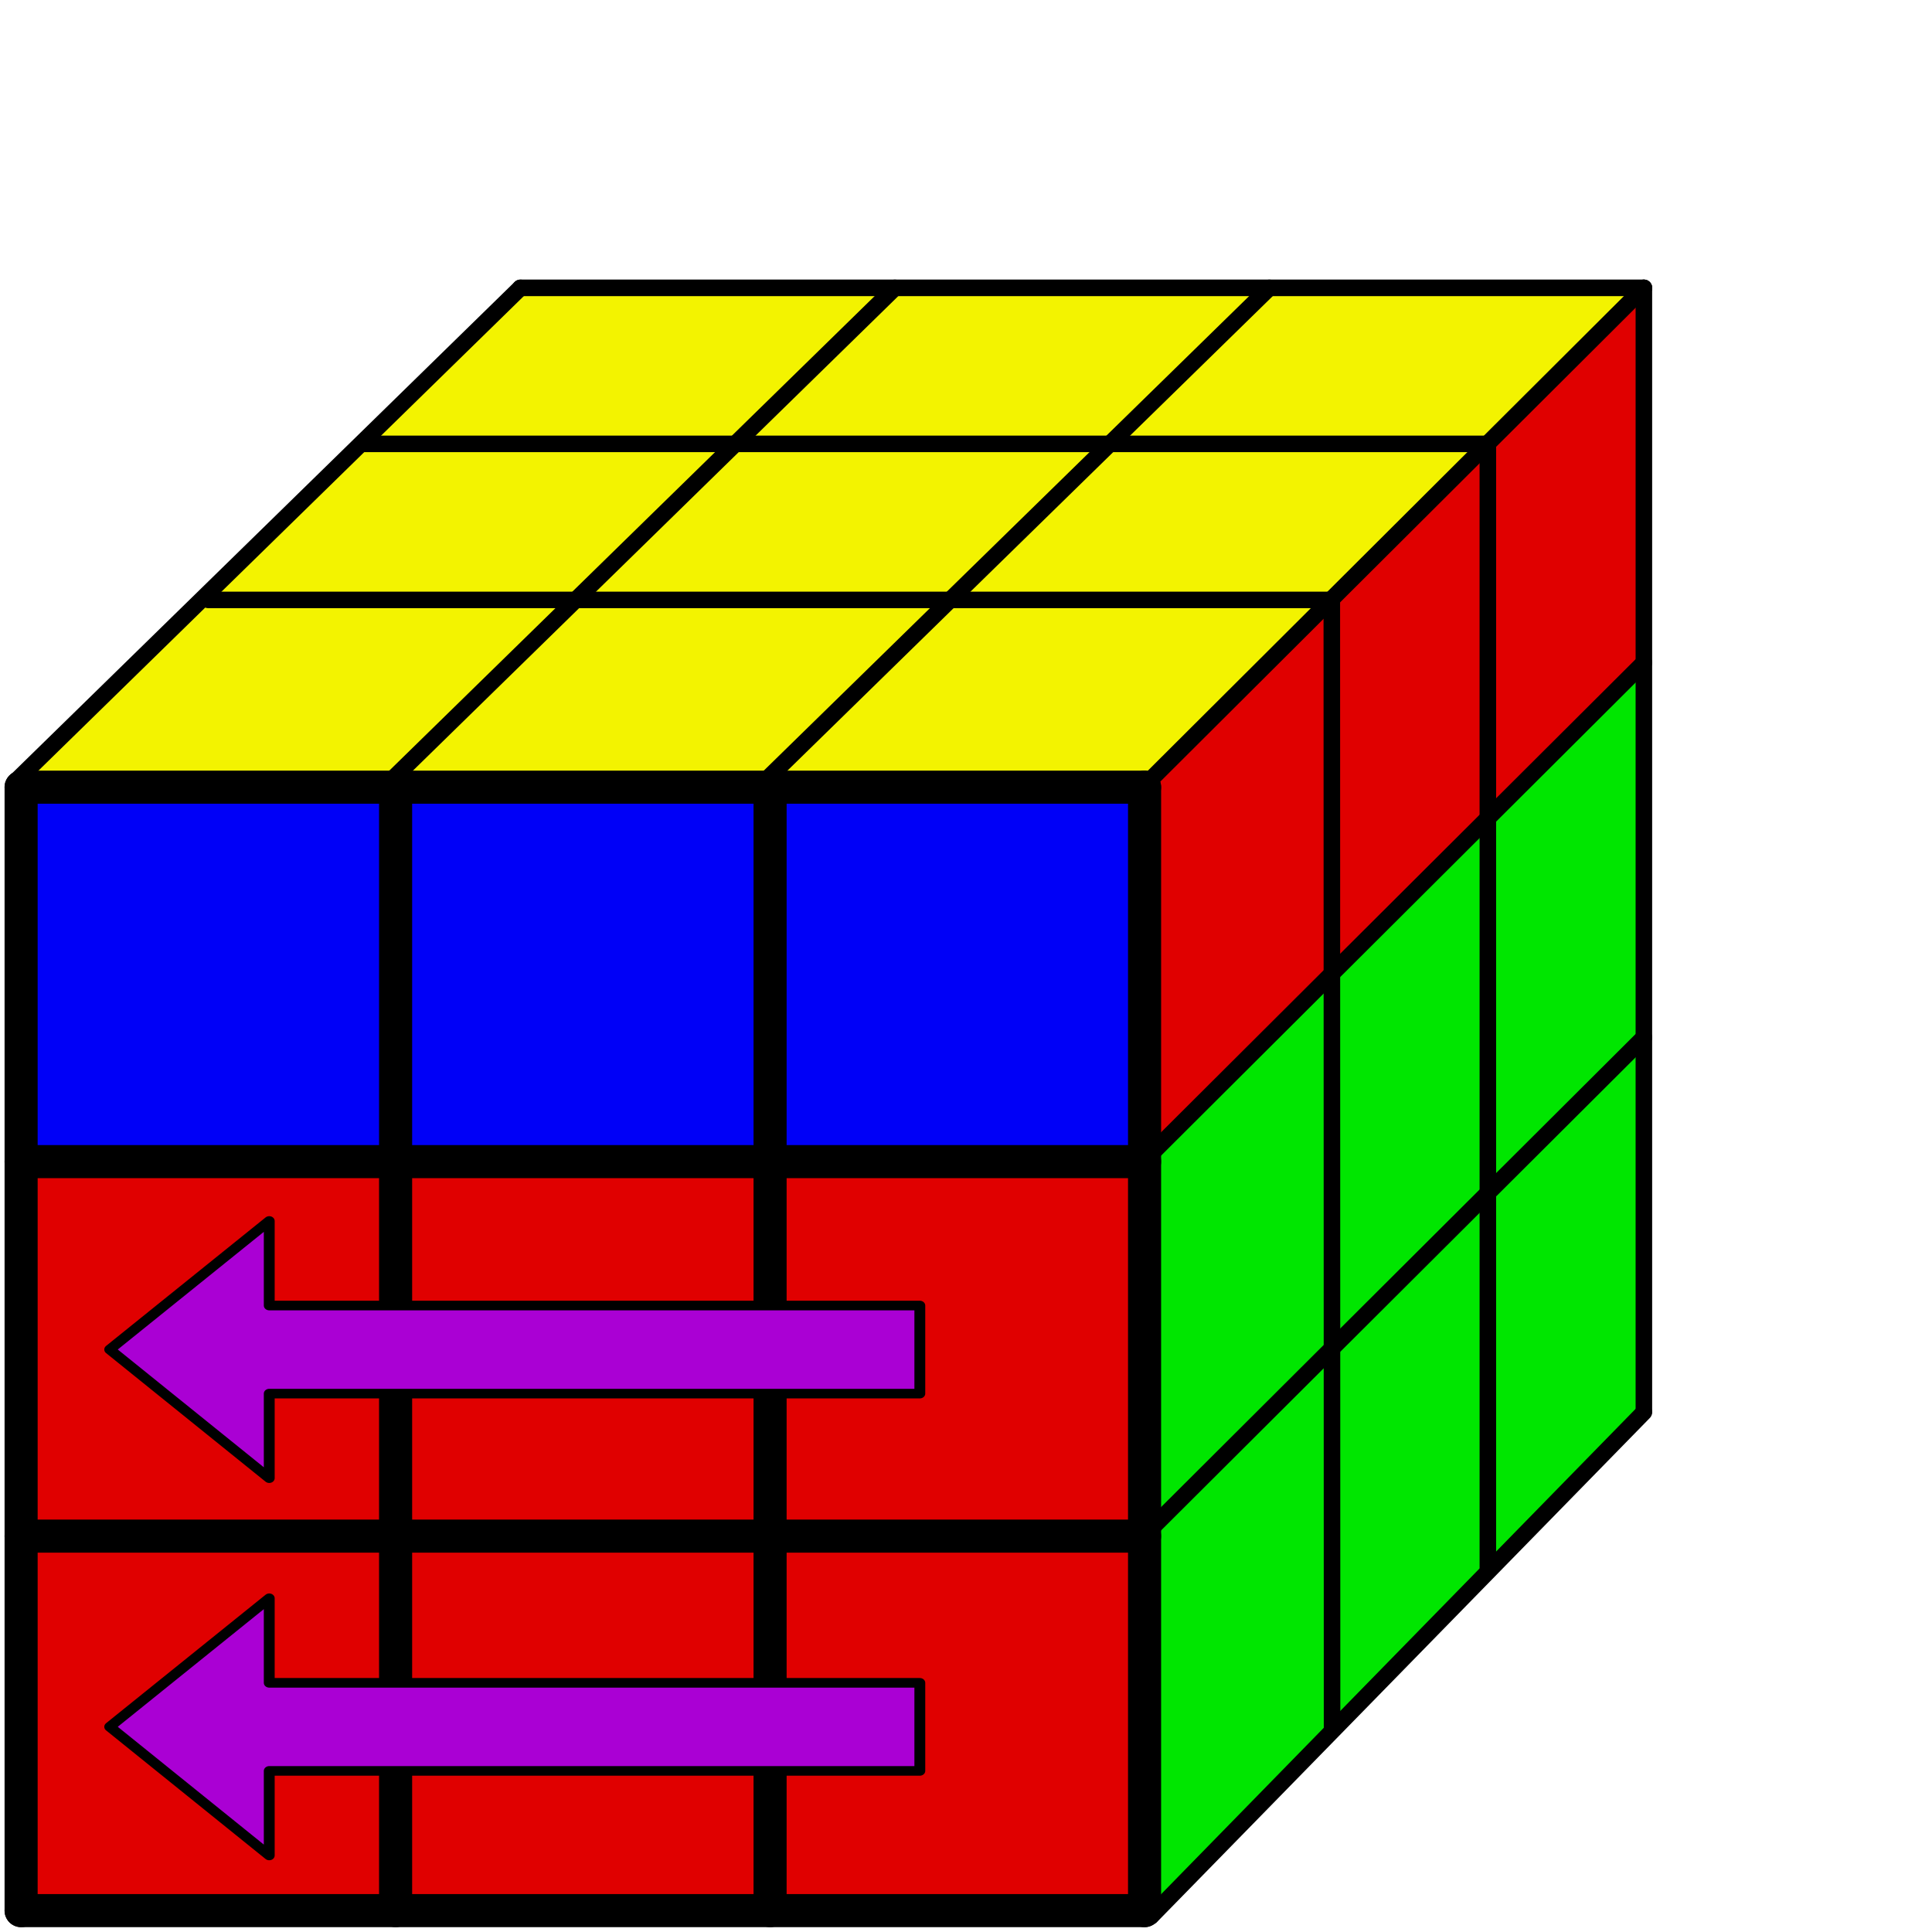
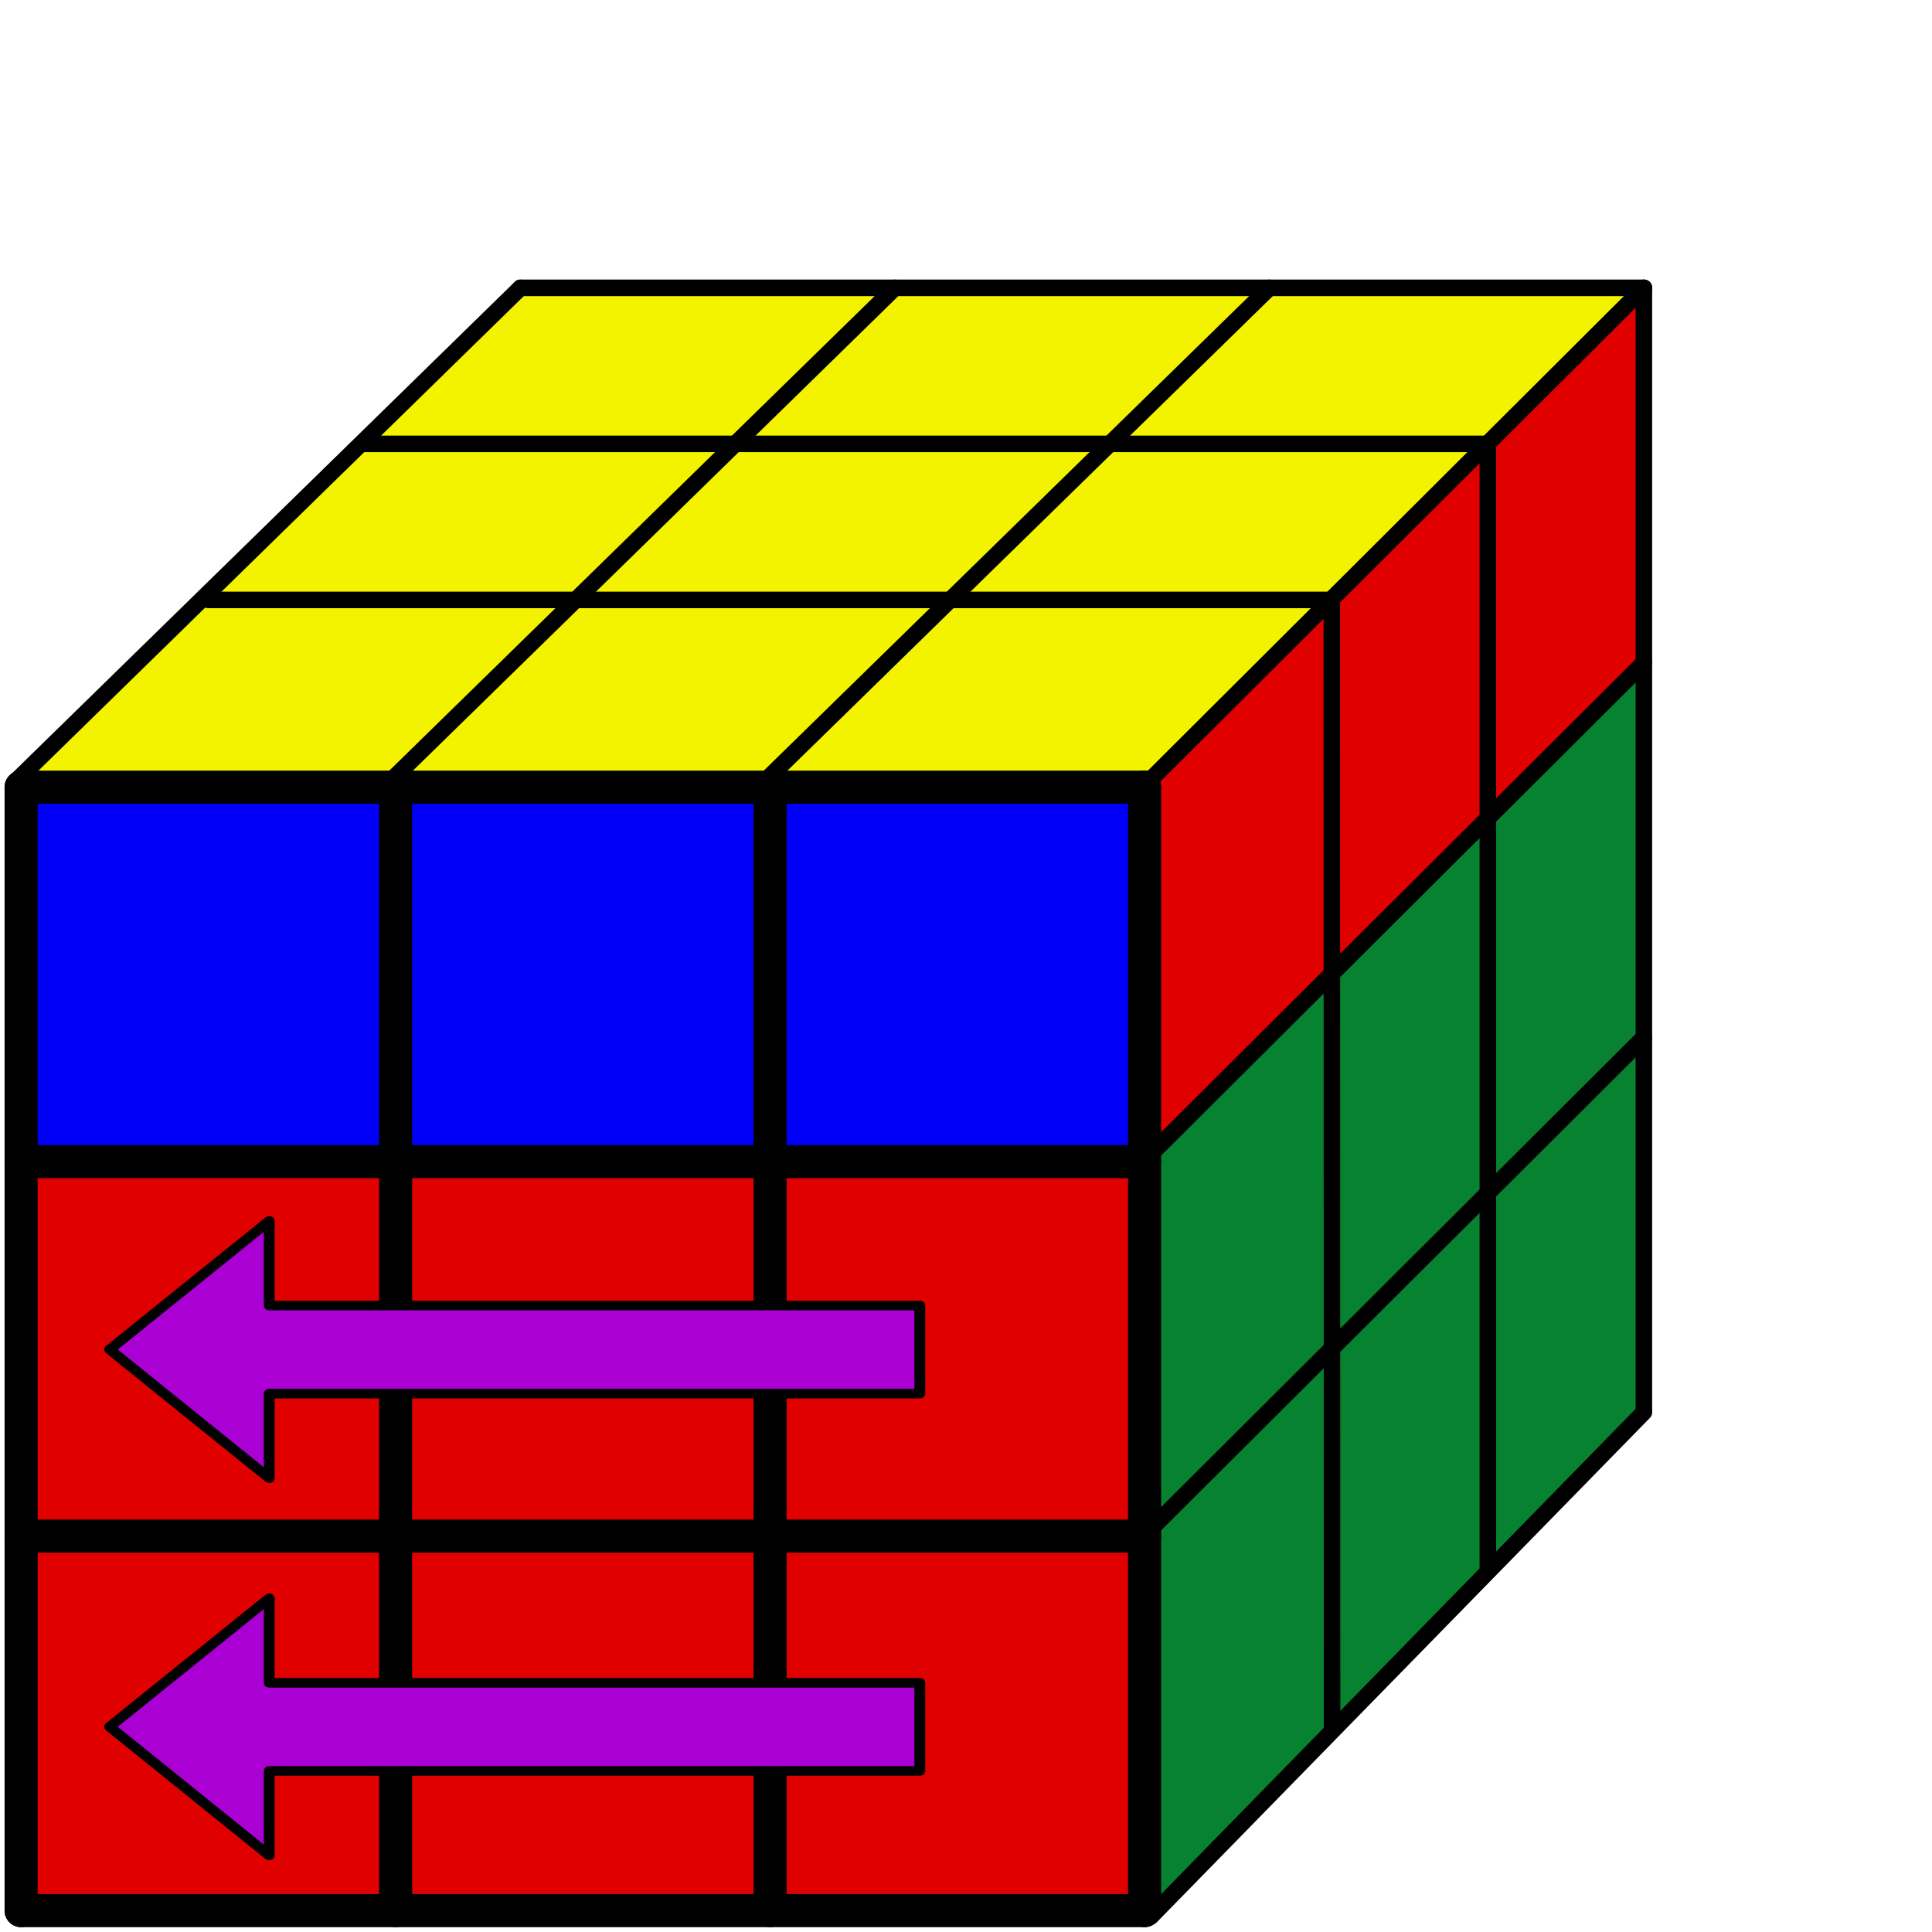
<svg xmlns="http://www.w3.org/2000/svg" width="42mm" height="42mm" fill-rule="evenodd" stroke-linejoin="round" stroke-width="28.222" preserveAspectRatio="xMidYMid" version="1.2" viewBox="0 0 6190.9 6190.9">
  <defs class="ClipPathGroup">
    <clipPath id="presentation_clip_path">
      <rect width="6e3" height="6e3" />
    </clipPath>
  </defs>
  <defs class="TextShapeIndex" />
  <defs class="EmbeddedBulletChars" />
-   <g fill="#00e600" stroke-width="439.82">
+   <g fill="#078230" stroke-width="439.82">
    <path d="m5264.7 4530.5-485.95 471.9-2.247-1191.6 493.81-474.15z" />
    <path d="m4758.8 5048.1-474.71 474.15-10.112-1206.2 480.33-475.27z" />
    <path d="m4265.8 5552.9-561.23 551.68-5.618-1212.9 554.49-546.06z" />
    <path d="m4257.6 4327-560.1 557.3-8.989-1192.7 566.85-552.8z" />
    <path d="m4756.6 3827.8-476.96 477.52v-1193.8l473.59-461.79z" />
    <path d="m5271.1 3326.2-491.57 473.03-7.865-1189.3 498.31-473.03z" />
  </g>
  <g fill="#e00000">
    <path d="m5272.1 2136.1-490.44 458.42-10.112-1171.4 481.45-470.78z" stroke-width="439.82" />
    <path d="m4762.9 2631.4-481.45 457.3-3.371-1178.1 478.08-470.78z" stroke-width="439.82" />
    <path d="m4267.1 3126.4-574.71 548.31-3.371-1180.4 565.72-550.55z" stroke-width="439.82" />
  </g>
  <g fill="#f3f300">
    <path d="m3697 2489.8-1220.3 7.945 576.8-572.03 1191.7 9.534z" stroke-width="439.82" />
    <g stroke-width="439.82">
      <path d="m2453.7 2500.4-1159.2-12.11 545.02-552.97 1194.9-6.356z" />
      <path d="m1262.7 2481.9-1177.4 1.589 552.97-559.32 1175.8 11.123z" />
      <path d="m3053.5 1922.6-1201.3-1.589 506.89-498.94 1174.3 14.301z" />
      <path d="m1852.2 1921-1196.5-15.89 491-481.46 1191.7 7.945z" />
      <path d="m4267.7 1922.4-1198.3-6.144 463.98-479.87 1234.3-13.983z" />
      <path d="m4767.7 1422.4-1210.5-0.318 494.17-503.71 1194.9 4.767z" />
      <path d="m3557.2 1422-1172.7-6.356 465.57-495.76 1201.3-1.589z" />
      <path d="m2359.1 1422-1191.4 0.318 500-500 1182.4-2.437z" />
    </g>
  </g>
  <g fill="#e00000">
    <path d="m3649.3 6114.3-1172.7-7.945-3.178-1171.1 1180.2-1.924z" stroke-width="439.82" />
    <g stroke-width="439.82">
      <path d="m2449.6 6100-1164.7-4.767 1.589-1164.7 1166.3-1.589z" />
      <path d="m2452.8 4903.5-1167.9-3.178-1.589-1155.2 1164.7-11.123z" />
      <path d="m3643 4897.1-1156.8-1.589v-1160l1167.5-3.241z" />
    </g>
  </g>
  <g fill="#0000f7" stroke-width="439.82">
    <path d="m3647.7 3697.5-1164.7 1.589v-1166.3l1170.6-1.381z" />
    <path d="m2462.4 3713.4-1183.8-1.589 1.589-1172.7 1187.5-16.737z" />
    <path d="m1260.3 3708.6-1178.1-13.483 5.681-1150.3 1179.8-22.472z" />
  </g>
  <path d="m1257.9 4897.1-1182.3-1.801 6.462-1158.2 1164.7 3.178z" fill="#e00000" stroke-width="439.82" />
  <path d="m1248.4 6092.1h-1167.9l4.767-1153.6 1167.9-4.767z" fill="#e00000" stroke-width="439.82" />
  <g transform="translate(0 -2023.7)">
    <g class="Master_Slide" />
  </g>
  <g class="SlideGroup" transform="translate(-32.348 222.36)">
    <g class="Slide" clip-path="url(#presentation_clip_path)">
      <g class="Page">
        <g class="Group">
          <g class="com.sun.star.drawing.LineShape">
            <g fill="none">
              <rect class="BoundingBox" x="47" y="2247" width="107" height="3707" />
              <path d="m100 5900v-3600" stroke="#000" stroke-linecap="round" stroke-linejoin="miter" stroke-width="106" />
            </g>
          </g>
          <g class="com.sun.star.drawing.LineShape">
            <g fill="none">
              <rect class="BoundingBox" x="47" y="5847" width="3707" height="107" />
              <path d="m100 5900h3600" stroke="#000" stroke-linecap="round" stroke-linejoin="miter" stroke-width="106" />
            </g>
          </g>
          <g class="com.sun.star.drawing.LineShape">
            <g fill="none">
              <rect class="BoundingBox" x="3647" y="2247" width="107" height="3707" />
              <path d="m3700 5900v-3600" stroke="#000" stroke-linecap="round" stroke-linejoin="miter" stroke-width="106" />
            </g>
          </g>
          <g class="com.sun.star.drawing.LineShape">
            <g fill="none">
              <rect class="BoundingBox" x="47" y="2247" width="3707" height="107" />
              <path d="m100 2300h3600" stroke="#000" stroke-linecap="round" stroke-linejoin="miter" stroke-width="106" />
            </g>
          </g>
          <g class="com.sun.star.drawing.LineShape">
            <g fill="none">
              <rect class="BoundingBox" x="1247" y="2247" width="107" height="3707" />
              <path d="m1300 5900v-3600" stroke="#000" stroke-linecap="round" stroke-linejoin="miter" stroke-width="106" />
            </g>
          </g>
          <g class="com.sun.star.drawing.LineShape">
            <g fill="none">
              <rect class="BoundingBox" x="2447" y="2247" width="107" height="3707" />
              <path d="m2500 5900v-3600" stroke="#000" stroke-linecap="round" stroke-linejoin="miter" stroke-width="106" />
            </g>
          </g>
          <g class="com.sun.star.drawing.LineShape">
            <g fill="none">
              <rect class="BoundingBox" x="47" y="3447" width="3707" height="107" />
              <path d="m100 3500h3600" stroke="#000" stroke-linecap="round" stroke-linejoin="miter" stroke-width="106" />
            </g>
          </g>
          <g class="com.sun.star.drawing.LineShape">
            <g fill="none">
              <rect class="BoundingBox" x="47" y="4647" width="3707" height="107" />
              <path d="m100 4700h3600" stroke="#000" stroke-linecap="round" stroke-linejoin="miter" stroke-width="106" />
            </g>
          </g>
          <g class="com.sun.star.drawing.LineShape">
            <g fill="none">
              <rect class="BoundingBox" x="673" y="1673" width="3655" height="55" />
              <path d="m700 1700h3600" stroke="#000" stroke-linecap="round" stroke-linejoin="miter" stroke-width="53" />
            </g>
          </g>
          <g class="com.sun.star.drawing.LineShape">
            <g fill="none">
              <rect class="BoundingBox" x="1173" y="1173" width="3655" height="55" />
              <path d="m1200 1200h3600" stroke="#000" stroke-linecap="round" stroke-linejoin="miter" stroke-width="53" />
            </g>
          </g>
          <g class="com.sun.star.drawing.LineShape">
            <g fill="none">
              <rect class="BoundingBox" x="1673" y="673" width="3655" height="55" />
              <path d="m1700 700h3600" stroke="#000" stroke-linecap="round" stroke-linejoin="miter" stroke-width="53" />
            </g>
          </g>
          <g class="com.sun.star.drawing.LineShape">
            <g fill="none">
              <rect class="BoundingBox" x="4273" y="1673" width="55" height="3655" />
              <path d="m4300.8 5320.7-0.794-3620.7" stroke="#000" stroke-linecap="round" stroke-linejoin="miter" stroke-width="53" />
            </g>
          </g>
          <g class="com.sun.star.drawing.LineShape">
            <g fill="none">
              <rect class="BoundingBox" x="4773" y="1173" width="55" height="3655" />
              <path d="m4800 4800v-3600" stroke="#000" stroke-linecap="round" stroke-linejoin="miter" stroke-width="53" />
            </g>
          </g>
          <g class="com.sun.star.drawing.LineShape">
            <g fill="none">
              <rect class="BoundingBox" x="5273" y="673" width="55" height="3655" />
              <path d="m5300 4300v-3600" stroke="#000" stroke-linecap="round" stroke-linejoin="miter" stroke-width="53" />
            </g>
          </g>
          <g class="com.sun.star.drawing.LineShape">
            <g fill="none">
              <rect class="BoundingBox" x="59" y="673" width="1669" height="1633" />
              <path d="m86 2278 1614-1578" stroke="#000" stroke-linecap="round" stroke-linejoin="miter" stroke-width="53" />
            </g>
          </g>
          <g class="com.sun.star.drawing.LineShape">
            <g fill="none">
              <rect class="BoundingBox" x="1259" y="673" width="1669" height="1633" />
              <path d="m1286 2278 1614-1578" stroke="#000" stroke-linecap="round" stroke-linejoin="miter" stroke-width="53" />
            </g>
          </g>
          <g class="com.sun.star.drawing.LineShape">
            <g fill="none">
              <rect class="BoundingBox" x="2459" y="673" width="1669" height="1633" />
              <path d="m2486 2278 1614-1578" stroke="#000" stroke-linecap="round" stroke-linejoin="miter" stroke-width="53" />
            </g>
          </g>
          <g class="com.sun.star.drawing.LineShape">
            <g fill="none">
              <rect class="BoundingBox" x="3659" y="673" width="1669" height="1664" />
              <path d="m3686 2309 1614-1609" stroke="#000" stroke-linecap="round" stroke-linejoin="miter" stroke-width="53" />
            </g>
          </g>
          <g class="com.sun.star.drawing.LineShape">
            <g fill="none">
              <rect class="BoundingBox" x="3659" y="1874" width="1669" height="1664" />
              <path d="m3686 3510 1614-1609" stroke="#000" stroke-linecap="round" stroke-linejoin="miter" stroke-width="53" />
            </g>
          </g>
          <g class="com.sun.star.drawing.LineShape">
            <g fill="none">
              <rect class="BoundingBox" x="3659" y="3075" width="1669" height="1664" />
              <path d="m3686 4711 1614-1609" stroke="#000" stroke-linecap="round" stroke-linejoin="miter" stroke-width="53" />
            </g>
          </g>
          <g class="com.sun.star.drawing.LineShape">
            <g fill="none">
              <rect class="BoundingBox" x="3694" y="4276" width="1634" height="1670" />
              <path d="m3721 5918 1579-1615" stroke="#000" stroke-linecap="round" stroke-linejoin="miter" stroke-width="53" />
            </g>
          </g>
        </g>
      </g>
    </g>
  </g>
  <g class="com.sun.star.drawing.CustomShape" transform="matrix(-.48971 0 0 .43351 5445 3479)">
    <rect class="BoundingBox" x="5064" y="964" width="5374" height="1974" fill="none" />
    <path d="m5100 1625h4257v-625l1044 950-1044 951v-625h-4257zm0-625zm5301 1901z" fill="#aa00d4" />
    <path d="m5100 1625h4257v-625l1044 950-1044 951v-625h-4257z" fill="none" stroke="#000" stroke-linejoin="round" stroke-width="71" />
  </g>
  <g class="com.sun.star.drawing.CustomShape" transform="matrix(-.48971 0 0 .43351 5445 4688)">
    <rect class="BoundingBox" x="5064" y="964" width="5374" height="1974" fill="none" />
    <path d="m5100 1625h4257v-625l1044 950-1044 951v-625h-4257zm0-625zm5301 1901z" fill="#aa00d4" />
    <path d="m5100 1625h4257v-625l1044 950-1044 951v-625h-4257z" fill="none" stroke="#000" stroke-linejoin="round" stroke-width="71" />
  </g>
</svg>
